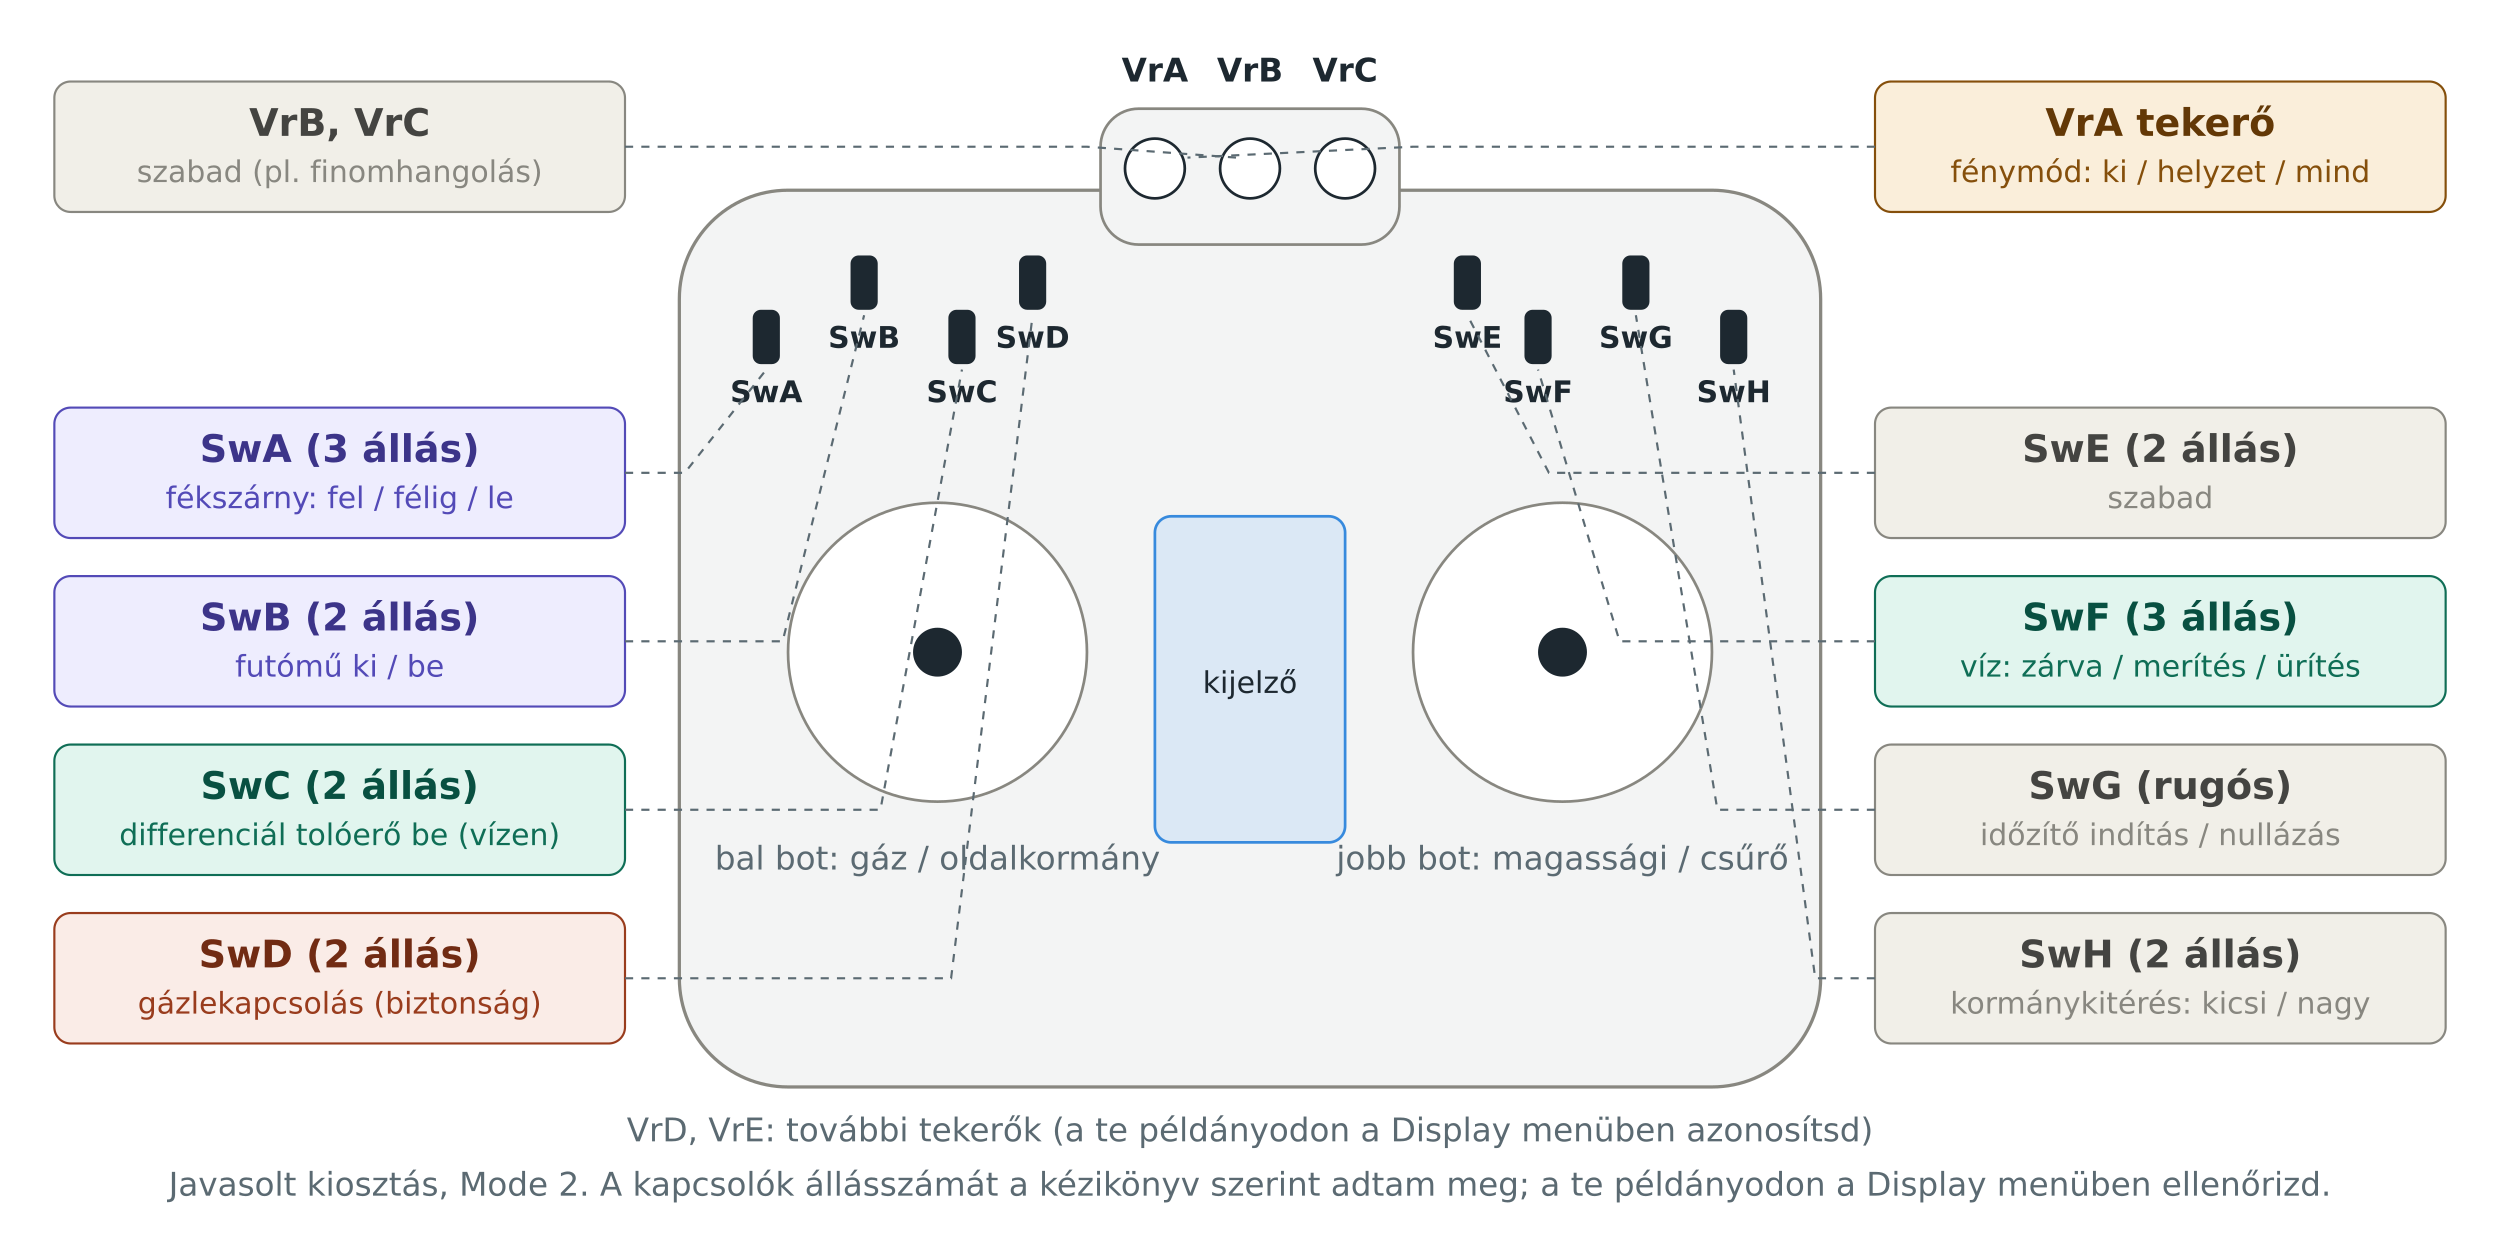
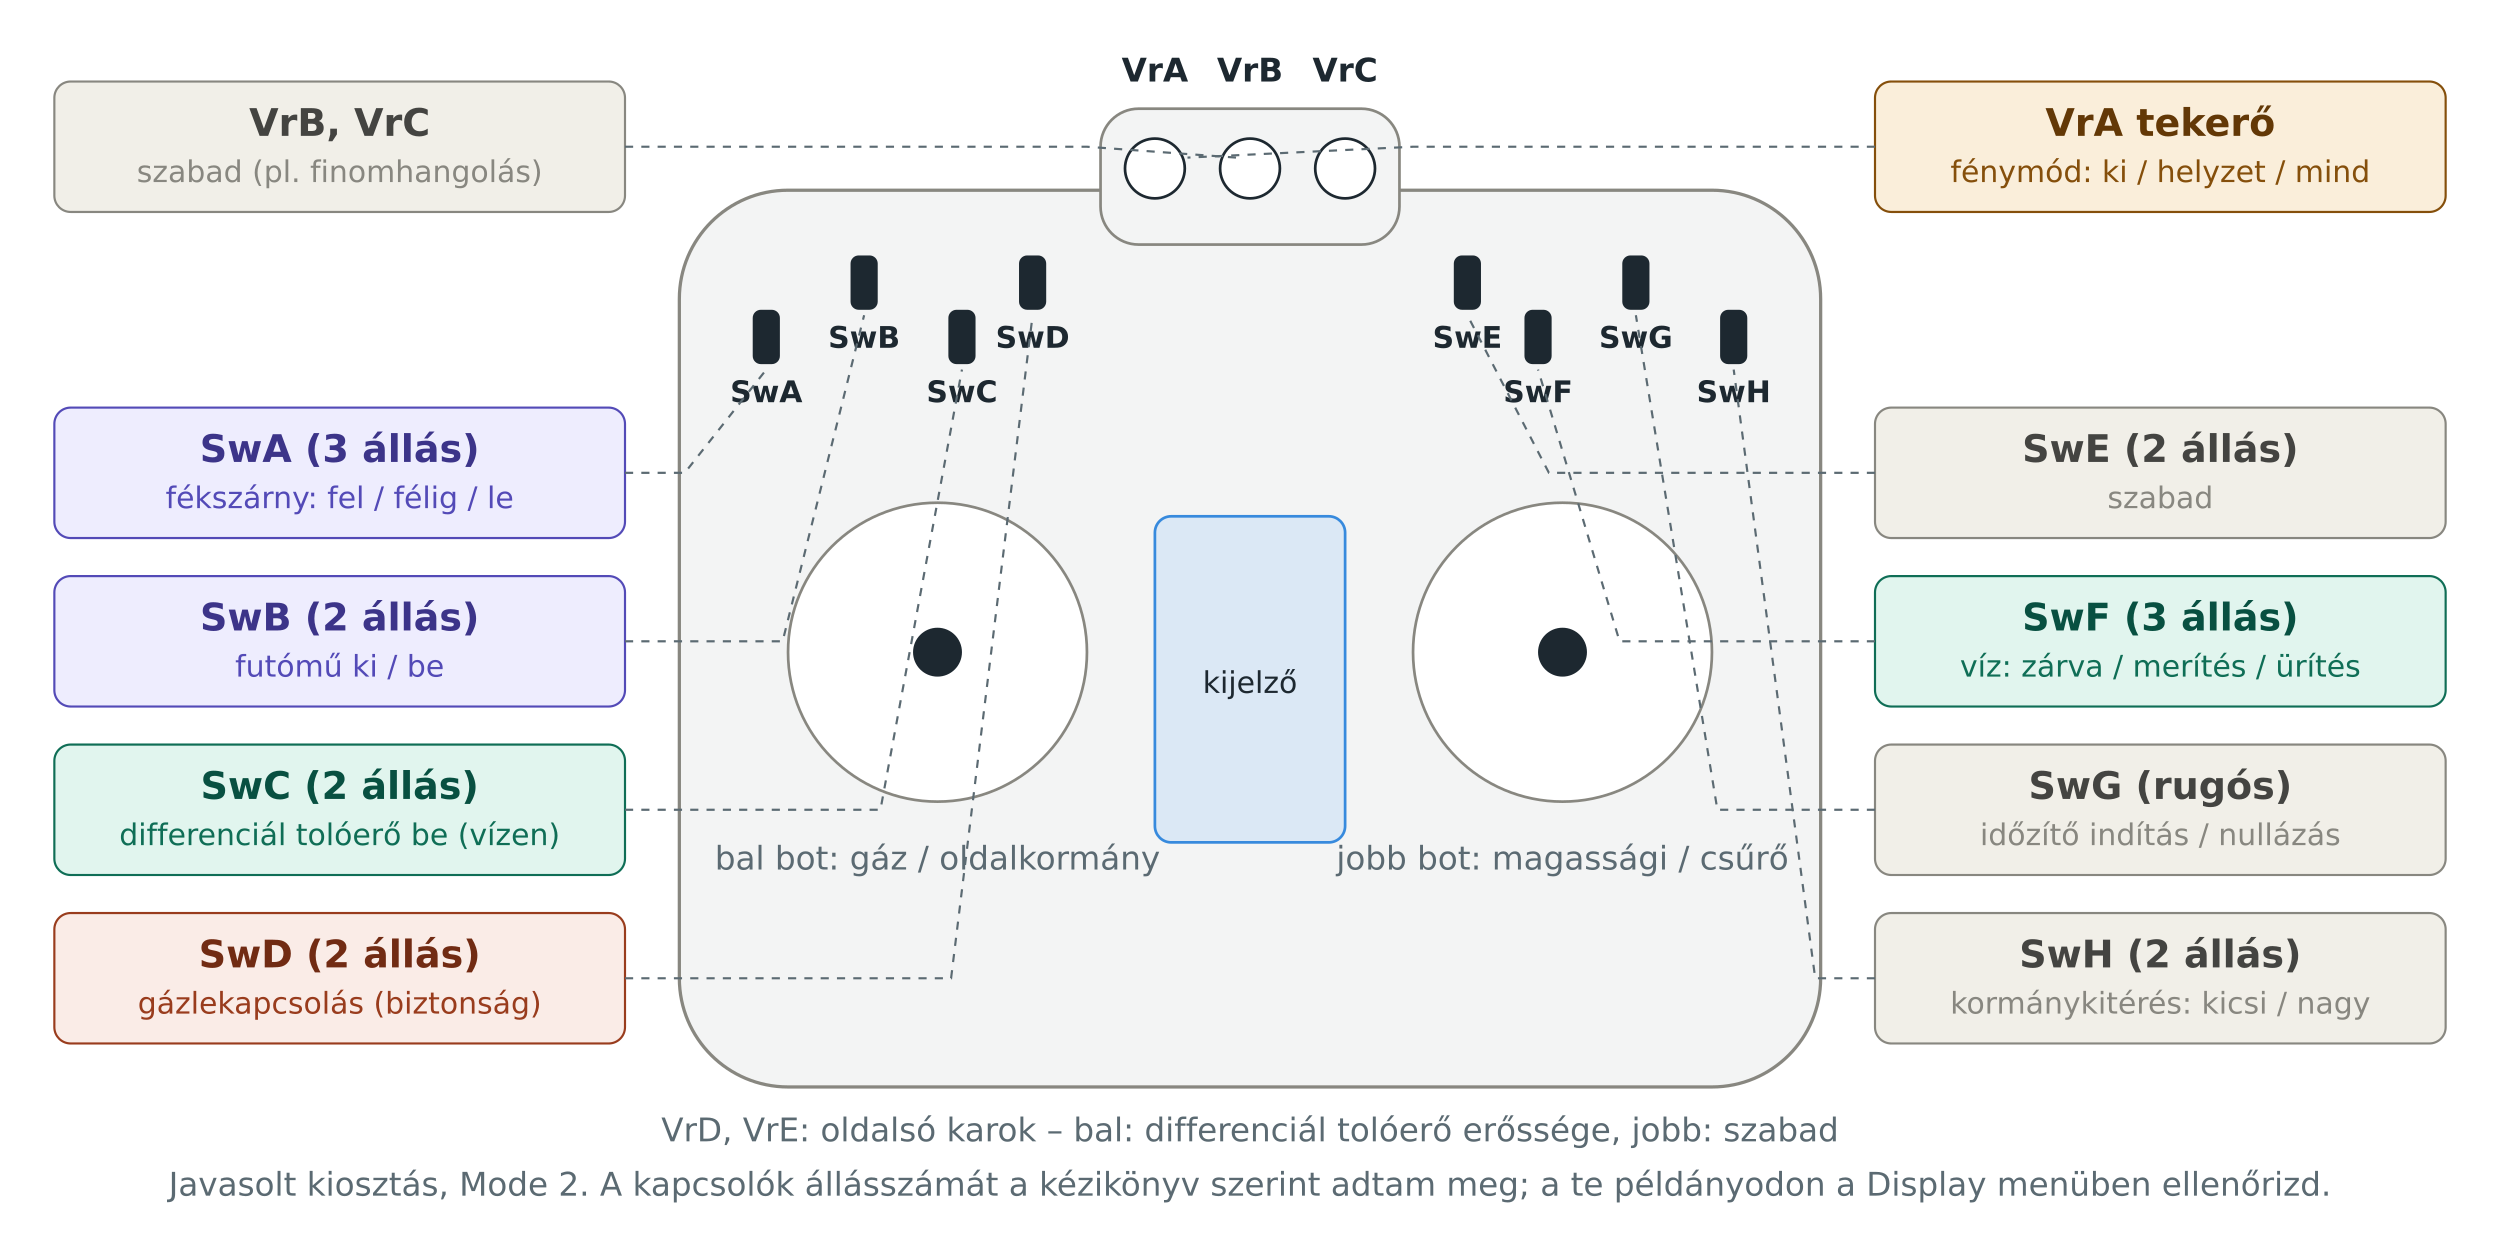
<svg xmlns="http://www.w3.org/2000/svg" viewBox="0 0 920 460" width="920" height="460" role="img">
  <defs>
    <marker id="arrow" viewBox="0 0 10 10" refX="8" refY="5" markerWidth="6" markerHeight="6" orient="auto-start-reverse">
      <path d="M2 1L8 5L2 9" fill="none" stroke="#5b6a72" stroke-width="1.5" stroke-linecap="round" stroke-linejoin="round" />
    </marker>
  </defs>
  <style>text{font-family:DejaVu Sans, Arial, Helvetica, sans-serif;fill:#1d2830}.th{font-size:14px;font-weight:bold}.ts{font-size:12px;fill:#5b6a72}.tx{font-size:12px}.leader{stroke:#5b6a72;stroke-width:0.8;stroke-dasharray:3 3;fill:none}</style>
  <rect width="920" height="460" fill="#ffffff" />
  <rect x="250" y="70" width="420" height="330" rx="40" fill="#f3f4f4" stroke="#888780" stroke-width="1.2" />
  <rect x="405" y="40" width="110" height="50" rx="14" fill="#f3f4f4" stroke="#888780" />
  <circle cx="425" cy="62" r="11" fill="#fff" stroke="#1d2830" />
  <text x="425" y="30" text-anchor="middle" class="tx" style="font-weight:bold">VrA</text>
  <circle cx="460" cy="62" r="11" fill="#fff" stroke="#1d2830" />
  <text x="460" y="30" text-anchor="middle" class="tx" style="font-weight:bold">VrB</text>
  <circle cx="495" cy="62" r="11" fill="#fff" stroke="#1d2830" />
  <text x="495" y="30" text-anchor="middle" class="tx" style="font-weight:bold">VrC</text>
  <rect x="277" y="114" width="10" height="20" rx="3" fill="#1d2830" />
  <text x="282" y="148" text-anchor="middle" style="font-size:11px;font-weight:bold">SwA</text>
  <rect x="313" y="94" width="10" height="20" rx="3" fill="#1d2830" />
  <text x="318" y="128" text-anchor="middle" style="font-size:11px;font-weight:bold">SwB</text>
  <rect x="349" y="114" width="10" height="20" rx="3" fill="#1d2830" />
  <text x="354" y="148" text-anchor="middle" style="font-size:11px;font-weight:bold">SwC</text>
  <rect x="375" y="94" width="10" height="20" rx="3" fill="#1d2830" />
  <text x="380" y="128" text-anchor="middle" style="font-size:11px;font-weight:bold">SwD</text>
  <rect x="535" y="94" width="10" height="20" rx="3" fill="#1d2830" />
  <text x="540" y="128" text-anchor="middle" style="font-size:11px;font-weight:bold">SwE</text>
  <rect x="561" y="114" width="10" height="20" rx="3" fill="#1d2830" />
  <text x="566" y="148" text-anchor="middle" style="font-size:11px;font-weight:bold">SwF</text>
  <rect x="597" y="94" width="10" height="20" rx="3" fill="#1d2830" />
  <text x="602" y="128" text-anchor="middle" style="font-size:11px;font-weight:bold">SwG</text>
  <rect x="633" y="114" width="10" height="20" rx="3" fill="#1d2830" />
  <text x="638" y="148" text-anchor="middle" style="font-size:11px;font-weight:bold">SwH</text>
  <circle cx="345" cy="240" r="55" fill="#fff" stroke="#888780" />
  <circle cx="345" cy="240" r="9" fill="#1d2830" />
  <circle cx="575" cy="240" r="55" fill="#fff" stroke="#888780" />
  <circle cx="575" cy="240" r="9" fill="#1d2830" />
  <rect x="425" y="190" width="70" height="120" rx="6" fill="#dbe8f5" stroke="#378ADD" />
  <text x="460" y="255" text-anchor="middle" style="font-size:11px">kijelző</text>
  <text x="345" y="320" text-anchor="middle" class="ts">bal bot: gáz / oldalkormány</text>
  <text x="575" y="320" text-anchor="middle" class="ts">jobb bot: magassági / csűrő</text>
-   <text x="460" y="420" text-anchor="middle" class="ts">VrD, VrE: további tekerők (a te példányodon a Display menüben azonosítsd)</text>
+   <text x="460" y="420" text-anchor="middle" class="ts">VrD, VrE: oldalsó karok – bal: differenciál tolóerő erőssége, jobb: szabad</text>
  <rect x="20" y="150" width="210" height="48" rx="6" fill="#EEEDFE" stroke="#534AB7" stroke-width="0.8" />
  <text class="th" x="125" y="170" text-anchor="middle" style="fill:#3C3489">SwA (3 állás)</text>
  <text x="125" y="187" text-anchor="middle" style="font-size:11px;fill:#534AB7">fékszárny: fel / félig / le</text>
  <path d="M230 174 L252 174 L282 136" class="leader" />
  <rect x="20" y="212" width="210" height="48" rx="6" fill="#EEEDFE" stroke="#534AB7" stroke-width="0.8" />
  <text class="th" x="125" y="232" text-anchor="middle" style="fill:#3C3489">SwB (2 állás)</text>
  <text x="125" y="249" text-anchor="middle" style="font-size:11px;fill:#534AB7">futómű ki / be</text>
  <path d="M230 236 L288 236 L318 116" class="leader" />
  <rect x="20" y="274" width="210" height="48" rx="6" fill="#E1F5EE" stroke="#0F6E56" stroke-width="0.8" />
  <text class="th" x="125" y="294" text-anchor="middle" style="fill:#085041">SwC (2 állás)</text>
  <text x="125" y="311" text-anchor="middle" style="font-size:11px;fill:#0F6E56">differenciál tolóerő be (vízen)</text>
  <path d="M230 298 L324 298 L354 136" class="leader" />
  <rect x="20" y="336" width="210" height="48" rx="6" fill="#FAECE7" stroke="#993C1D" stroke-width="0.8" />
  <text class="th" x="125" y="356" text-anchor="middle" style="fill:#712B13">SwD (2 állás)</text>
  <text x="125" y="373" text-anchor="middle" style="font-size:11px;fill:#993C1D">gázlekapcsolás (biztonság)</text>
  <path d="M230 360 L350 360 L380 116" class="leader" />
  <rect x="690" y="150" width="210" height="48" rx="6" fill="#F1EFE8" stroke="#888780" stroke-width="0.8" />
  <text class="th" x="795" y="170" text-anchor="middle" style="fill:#444441">SwE (2 állás)</text>
  <text x="795" y="187" text-anchor="middle" style="font-size:11px;fill:#888780">szabad</text>
  <path d="M690 174 L570 174 L540 116" class="leader" />
  <rect x="690" y="212" width="210" height="48" rx="6" fill="#E1F5EE" stroke="#0F6E56" stroke-width="0.8" />
  <text class="th" x="795" y="232" text-anchor="middle" style="fill:#085041">SwF (3 állás)</text>
  <text x="795" y="249" text-anchor="middle" style="font-size:11px;fill:#0F6E56">víz: zárva / merítés / ürítés</text>
  <path d="M690 236 L596 236 L566 136" class="leader" />
  <rect x="690" y="274" width="210" height="48" rx="6" fill="#F1EFE8" stroke="#888780" stroke-width="0.8" />
  <text class="th" x="795" y="294" text-anchor="middle" style="fill:#444441">SwG (rugós)</text>
  <text x="795" y="311" text-anchor="middle" style="font-size:11px;fill:#888780">időzítő indítás / nullázás</text>
  <path d="M690 298 L632 298 L602 116" class="leader" />
  <rect x="690" y="336" width="210" height="48" rx="6" fill="#F1EFE8" stroke="#888780" stroke-width="0.8" />
  <text class="th" x="795" y="356" text-anchor="middle" style="fill:#444441">SwH (2 állás)</text>
  <text x="795" y="373" text-anchor="middle" style="font-size:11px;fill:#888780">kormánykitérés: kicsi / nagy</text>
  <path d="M690 360 L668 360 L638 136" class="leader" />
  <rect x="690" y="30" width="210" height="48" rx="6" fill="#FAEEDA" stroke="#854F0B" stroke-width="0.8" />
  <text class="th" x="795" y="50" text-anchor="middle" style="fill:#633806">VrA tekerő</text>
  <text x="795" y="67" text-anchor="middle" style="font-size:11px;fill:#854F0B">fénymód: ki / helyzet / mind</text>
  <path d="M690 54 L520 54 L437 58" class="leader" />
  <rect x="20" y="30" width="210" height="48" rx="6" fill="#F1EFE8" stroke="#888780" stroke-width="0.8" />
  <text class="th" x="125" y="50" text-anchor="middle" style="fill:#444441">VrB, VrC</text>
  <text x="125" y="67" text-anchor="middle" style="font-size:11px;fill:#888780">szabad (pl. finomhangolás)</text>
  <path d="M230 54 L400 54 L455 58" class="leader" />
  <text x="460" y="440" text-anchor="middle" class="ts">Javasolt kiosztás, Mode 2. A kapcsolók állásszámát a kézikönyv szerint adtam meg; a te példányodon a Display menüben ellenőrizd.</text>
</svg>
